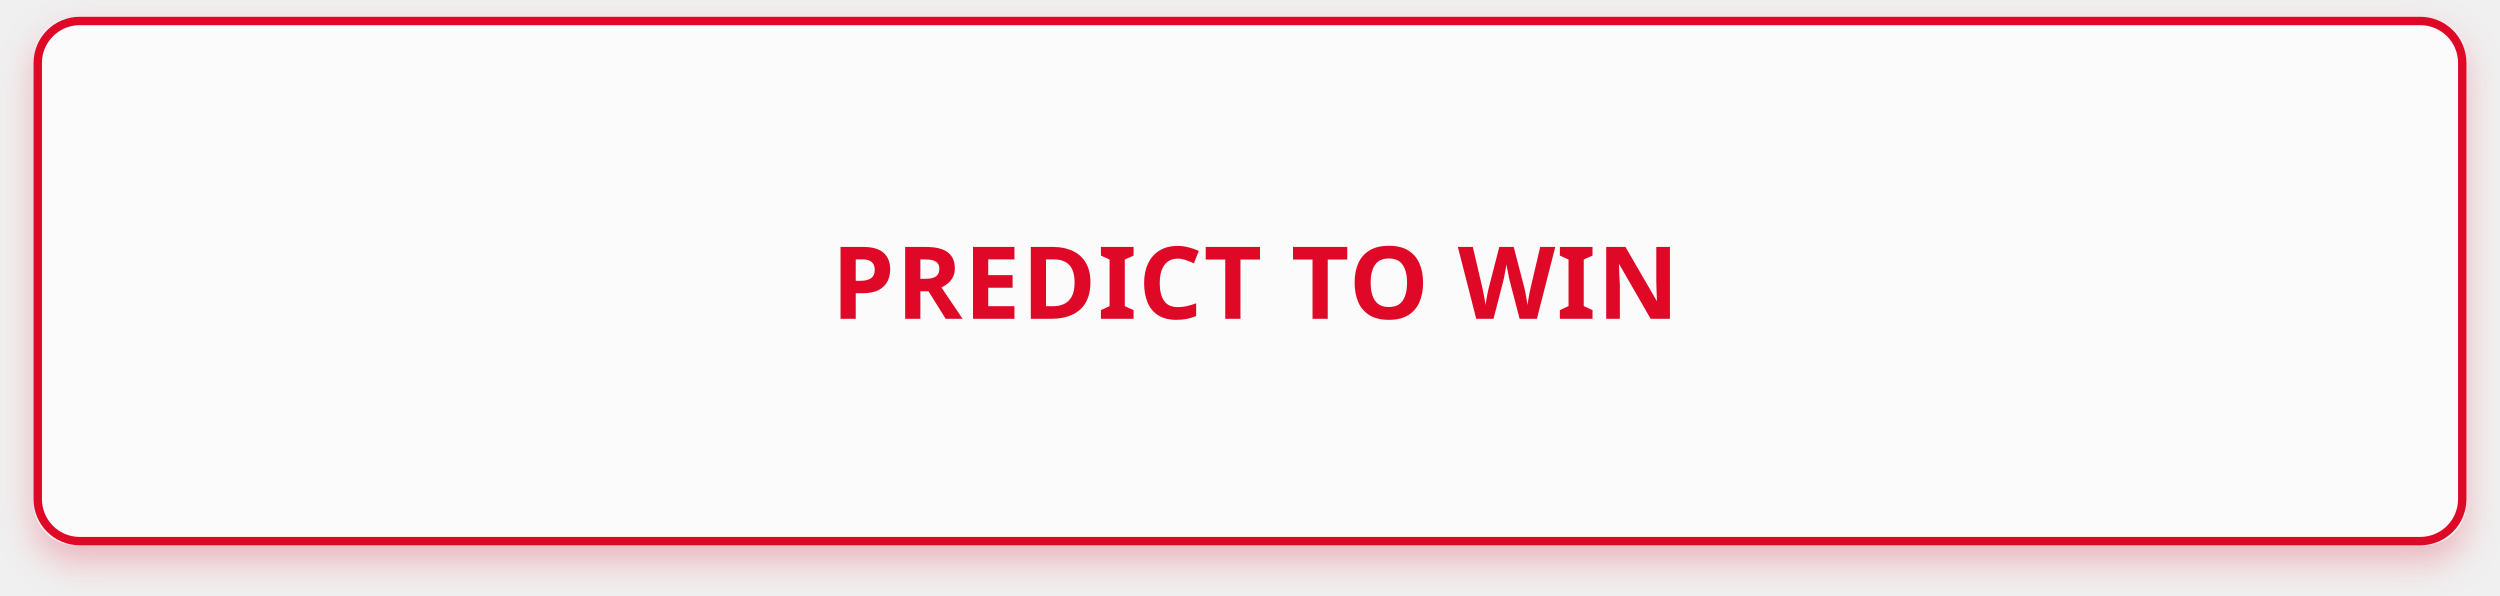
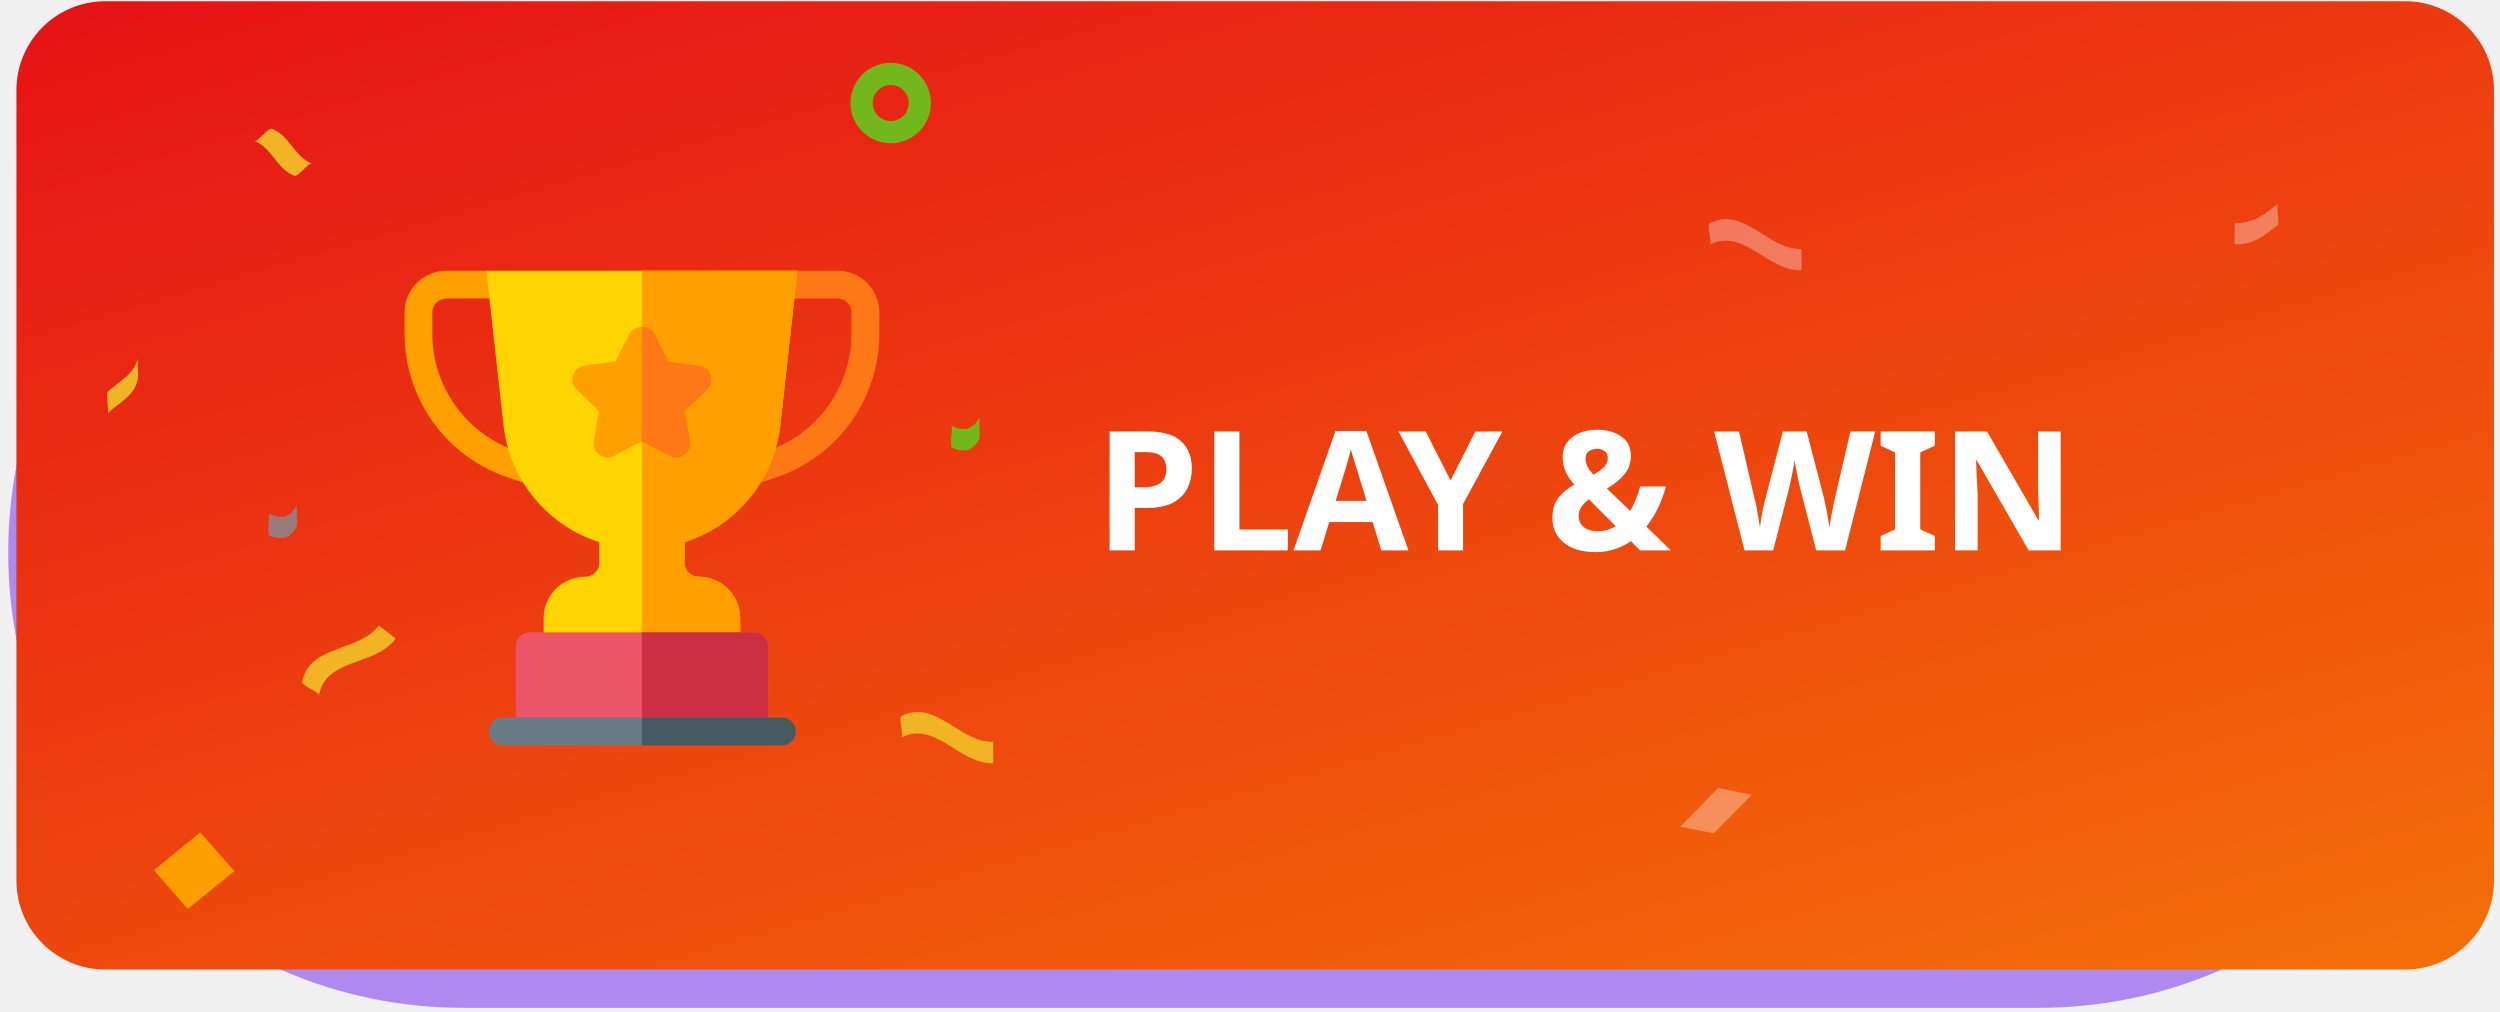
- <svg xmlns="http://www.w3.org/2000/svg" xmlns:xlink="http://www.w3.org/1999/xlink" width="298px" height="71px" viewBox="0 0 298 71" version="1.1">
+ <svg xmlns="http://www.w3.org/2000/svg" width="225px" height="91px" viewBox="0 0 225 91" version="1.1">
  <defs>
-     <rect id="path-1" x="0" y="0" width="290" height="63" rx="5" />
-     <filter x="-2.4%" y="-7.9%" width="104.8%" height="122.2%" filterUnits="objectBoundingBox" id="filter-2">
-       <feOffset dx="0" dy="2" in="SourceAlpha" result="shadowOffsetOuter1" />
-       <feGaussianBlur stdDeviation="2" in="shadowOffsetOuter1" result="shadowBlurOuter1" />
-       <feComposite in="shadowBlurOuter1" in2="SourceAlpha" operator="out" result="shadowBlurOuter1" />
-       <feColorMatrix values="0 0 0 0 0.875   0 0 0 0 0.031   0 0 0 0 0.153  0 0 0 0.25 0" type="matrix" in="shadowBlurOuter1" />
-     </filter>
+     <linearGradient x1="12%" y1="-7.5%" x2="96.9%" y2="104.1%" id="linearGradient-1">
+       <stop stop-color="#E61216" offset="0%" />
+       <stop stop-color="#F47108" offset="100%" />
+     </linearGradient>
  </defs>
  <g id="Page-1" stroke="none" stroke-width="1" fill="none" fill-rule="evenodd">
-     <g id="Reward-or-scratch" transform="translate(-40, -345)">
-       <g id="claimoption1.svg" transform="translate(44, 347)">
-         <g id="Rectangle" fill-rule="nonzero">
-           <use fill="black" fill-opacity="1" filter="url(#filter-2)" xlink:href="#path-1" />
-           <rect stroke="#DF0827" stroke-width="1" stroke-linejoin="square" fill="#FBFBFB" fill-rule="evenodd" x="0.5" y="0.5" width="289" height="62" rx="5" />
-         </g>
-         <text id="PREDICT-TO-WIN" font-family="Avenir-Heavy, Avenir" font-size="12" font-weight="600" letter-spacing="0.168" fill="#DF0827">
-           <tspan x="95.112" y="36">PREDICT TO WIN</tspan>
+     <g id="claimoption1">
+       <g id="Group_1921" transform="translate(0.74, 0.112)" fill-rule="nonzero">
+         <rect id="Rectangle_931" fill="#5603F0" opacity="0.426" x="0" y="8.628" width="223.719" height="81.967" rx="40.983" />
+         <rect id="Rectangle_918" fill="url(#linearGradient-1)" x="0.738" y="0" width="222.98" height="87.144" rx="8" />
+       </g>
+       <g id="Group_1923" transform="translate(36.411, 24.364)" fill-rule="nonzero">
+         <path d="M38.968,0 L35.36,0 L32.799,2.5 L38.968,2.5 C39.659,2.5 40.22,3.061 40.22,3.752 L40.22,5.662 C40.219,10.462 37.148,14.724 32.594,16.242 L30.829,16.83 C30.245,17.024 29.889,17.614 29.989,18.221 C30.088,18.828 30.614,19.272 31.229,19.27 C31.365,19.27 31.5,19.248 31.629,19.206 L33.394,18.617 C38.971,16.759 42.732,11.54 42.731,5.662 L42.731,3.755 C42.73,2.758 42.333,1.802 41.627,1.098 C40.921,0.394 39.965,-0.001 38.968,0 Z" id="Path_6" fill="#FF7816" />
+         <path d="M11.894,16.83 L10.129,16.243 C5.574,14.725 2.502,10.463 2.5,5.662 L2.5,3.755 C2.499,3.422 2.631,3.102 2.867,2.867 C3.102,2.631 3.422,2.499 3.755,2.5 L10.223,2.5 L7.363,0 L3.755,0 C1.682,0.002 0.002,1.682 0,3.755 L0,5.662 C-0,11.54 3.761,16.759 9.337,18.618 L11.102,19.206 C11.231,19.248 11.366,19.27 11.502,19.27 C12.117,19.272 12.643,18.828 12.742,18.221 C12.842,17.614 12.486,17.024 11.902,16.83 L11.894,16.83 Z" id="Path_7" fill="#FF9F00" />
+         <path d="M25.199,24.432 L25.199,26.284 C25.195,26.617 25.326,26.938 25.562,27.173 C25.797,27.409 26.118,27.54 26.451,27.536 C27.447,27.535 28.403,27.93 29.108,28.634 C29.812,29.339 30.207,30.295 30.206,31.291 L30.206,33.791 C30.21,34.124 30.079,34.445 29.843,34.68 C29.608,34.916 29.287,35.047 28.954,35.043 L13.768,35.043 C13.435,35.047 13.114,34.916 12.879,34.68 C12.643,34.445 12.512,34.124 12.516,33.791 L12.516,31.291 C12.515,30.295 12.91,29.339 13.614,28.634 C14.319,27.93 15.275,27.535 16.271,27.536 C16.604,27.54 16.925,27.409 17.16,27.173 C17.396,26.938 17.527,26.617 17.523,26.284 L17.523,24.432 C12.844,22.942 9.473,18.847 8.912,13.968 L7.36,0 L35.36,0 L33.808,13.968 C33.247,18.846 29.878,22.942 25.199,24.432 L25.199,24.432 Z" id="Path_8" fill="#FFD400" />
+         <path d="M28.954,35.046 L21.361,35.046 L21.361,0 L35.361,0 L33.811,13.968 C33.25,18.846 29.879,22.942 25.2,24.432 L25.2,26.284 C25.196,26.617 25.327,26.938 25.563,27.173 C25.798,27.409 26.119,27.54 26.452,27.536 C27.448,27.535 28.404,27.93 29.109,28.634 C29.813,29.339 30.208,30.295 30.207,31.291 L30.207,33.791 C30.211,34.125 30.081,34.446 29.845,34.682 C29.609,34.919 29.288,35.05 28.954,35.046 Z" id="Path_9" fill="#FF9F00" />
+         <path d="M27.572,9.437 C27.426,8.973 27.027,8.633 26.546,8.561 L23.746,8.161 L22.494,5.682 C22.252,5.293 21.826,5.056 21.367,5.056 C20.909,5.056 20.483,5.293 20.241,5.682 L18.983,8.159 L16.183,8.559 C15.704,8.624 15.305,8.959 15.161,9.421 C15.016,9.882 15.151,10.385 15.507,10.712 L17.507,12.64 L17.031,15.34 C16.954,15.81 17.147,16.284 17.531,16.567 C17.909,16.847 18.414,16.885 18.831,16.667 L21.359,15.367 L23.887,16.667 C24.304,16.886 24.809,16.847 25.187,16.567 C25.571,16.284 25.764,15.81 25.687,15.34 L25.211,12.64 L27.211,10.712 C27.559,10.387 27.698,9.896 27.572,9.437 Z" id="Path_10" fill="#FF9F00" />
+         <path d="M32.713,33.795 L32.713,41.372 L10.013,41.372 L10.013,33.795 C10.009,33.462 10.14,33.141 10.376,32.906 C10.611,32.67 10.932,32.539 11.265,32.543 L31.458,32.543 C31.792,32.539 32.113,32.669 32.349,32.905 C32.585,33.14 32.717,33.461 32.713,33.795 L32.713,33.795 Z" id="Path_11" fill="#EC5569" />
+         <path d="M23.889,16.672 L21.361,15.37 L21.361,5.059 C21.824,5.041 22.258,5.282 22.487,5.685 L23.739,8.164 L26.539,8.564 C27.018,8.629 27.417,8.964 27.561,9.426 C27.706,9.887 27.571,10.39 27.215,10.717 L25.215,12.645 L25.69,15.345 C25.767,15.815 25.574,16.289 25.19,16.572 C24.812,16.853 24.306,16.892 23.889,16.672 L23.889,16.672 Z" id="Path_12" fill="#FF7816" />
+         <path d="M32.709,33.795 L32.709,41.372 L21.361,41.372 L21.361,32.543 L31.461,32.543 C31.793,32.541 32.113,32.672 32.348,32.907 C32.582,33.143 32.712,33.463 32.709,33.795 L32.709,33.795 Z" id="Path_13" fill="#CC2E43" />
+         <path d="M35.21,41.472 C35.214,41.805 35.083,42.126 34.847,42.361 C34.612,42.597 34.291,42.728 33.958,42.724 L8.758,42.724 C8.095,42.686 7.577,42.138 7.577,41.474 C7.577,40.81 8.095,40.262 8.758,40.224 L33.958,40.224 C34.29,40.221 34.61,40.351 34.846,40.585 C35.081,40.82 35.212,41.14 35.21,41.472 L35.21,41.472 Z" id="Path_14" fill="#697C86" />
+         <path d="M35.213,41.472 C35.215,41.804 35.084,42.124 34.848,42.358 C34.613,42.593 34.293,42.723 33.961,42.72 L21.361,42.72 L21.361,40.22 L33.961,40.22 C34.294,40.216 34.615,40.347 34.85,40.583 C35.086,40.818 35.217,41.139 35.213,41.472 L35.213,41.472 Z" id="Path_15" fill="#465A61" />
+       </g>
+       <g id="PLAY_WIN" transform="translate(98.518, 34.534)" fill="#FFFFFF" font-family="Avenir-Black, Avenir" font-size="15" font-weight="700">
+         <text id="PLAY-&amp;-WIN">
+           <tspan x="0" y="15">PLAY &amp; WIN</tspan>
        </text>
+       </g>
+       <g id="Group_1943" transform="translate(8.637, 8.753)">
+         <path d="M3.767,23.418 C3.511,24.925 2.067,25.534 1.042,26.527 C0.942,26.627 1.042,27.36 1.042,27.489 C1.042,27.618 1.142,28.354 1.042,28.451 C2.036,27.489 3.51,26.88 3.767,25.342 C3.867,24.733 3.667,24.06 3.767,23.419" id="Path_1039" fill="#F1B425" fill-rule="nonzero" />
+         <path d="M77.009,29.549 C77.434,29.8 77.93,29.901 78.419,29.838 C78.922,29.666 79.322,29.278 79.509,28.78 C79.477,28.812 79.509,29.036 79.509,29.069 L79.509,29.742 C79.557,30.061 79.557,30.385 79.509,30.704 C79.32,31.16 78.964,31.526 78.515,31.73 C77.988,31.857 77.433,31.764 76.976,31.474 C76.944,31.154 76.944,30.832 76.976,30.512 C77.034,30.195 77.044,29.871 77.008,29.55" id="Path_1044" fill="#72B71C" fill-rule="nonzero" />
+         <circle id="Ellipse_80" stroke="#72B71C" stroke-width="5.246" cx="71.526" cy="0.519" r="1" />
+         <polygon id="Path_1048" fill="#FFA700" fill-rule="nonzero" opacity="0.9" points="12.457 69.654 9.38 66.16 5.213 69.56 8.258 73.054" />
+         <polygon id="Path_1051" fill="#FFFFFF" fill-rule="nonzero" opacity="0.324" points="142.588 65.659 145.601 66.236 149.031 62.774 145.986 62.165" />
+         <path d="M72.469,57.628 C75.546,56.057 77.662,60.028 80.739,59.936 C80.771,59.936 80.739,58.013 80.739,58.013 C77.694,58.077 75.546,54.102 72.469,55.705 C72.212,55.833 72.725,57.505 72.469,57.628" id="Path_1036" fill="#F1B425" fill-rule="nonzero" />
+         <path d="M18.489,50.585 C21.566,49.014 23.683,52.985 26.76,52.893 C26.792,52.893 26.76,50.97 26.76,50.97 C23.716,51.038 21.566,47.062 18.489,48.666 C18.231,48.794 18.745,50.466 18.489,50.589" id="Path_1036-2" fill="#F1B425" fill-rule="nonzero" transform="translate(22.59432, 50.58966) rotate(-51.98434) translate(-22.59432, -50.58966) " />
+         <path d="M145.224,13.274 C148.301,11.703 150.417,15.674 153.494,15.582 C153.526,15.582 153.494,13.659 153.494,13.659 C150.449,13.723 148.301,9.748 145.224,11.351 C144.967,11.479 145.48,13.151 145.224,13.274" id="Path_1036-3" fill="#FFFFFF" fill-rule="nonzero" opacity="0.324" />
+         <path d="M196.369,9.57 C195.215,10.532 194.061,11.429 192.49,11.301 C192.522,11.301 192.426,13.224 192.49,13.224 C194.061,13.352 195.215,12.424 196.369,11.493 C196.469,11.393 196.369,10.659 196.369,10.531 C196.369,10.431 196.269,9.631 196.369,9.569" id="Path_1038" fill="#FFFFFF" fill-rule="nonzero" opacity="0.324" />
+         <path d="M14.254,3.928 C15.854,4.569 16.242,6.428 17.844,7.069 C18.197,7.197 19.126,5.851 19.444,5.979 C17.844,5.338 17.457,3.479 15.854,2.838 C15.501,2.678 14.572,4.056 14.254,3.928" id="Path_1041" fill="#F1B425" fill-rule="nonzero" />
+         <path d="M15.566,37.451 C15.991,37.702 16.487,37.803 16.976,37.74 C17.479,37.568 17.879,37.18 18.066,36.682 C18.034,36.714 18.066,36.938 18.066,36.97 L18.066,37.643 C18.114,37.962 18.114,38.286 18.066,38.605 C17.877,39.061 17.522,39.428 17.072,39.631 C16.545,39.758 15.99,39.665 15.533,39.375 C15.501,39.055 15.501,38.733 15.533,38.413 C15.575,38.094 15.586,37.772 15.565,37.451" id="Path_1045" fill="#2FD7FF" fill-rule="nonzero" opacity="0.443" />
      </g>
    </g>
  </g>
</svg>
